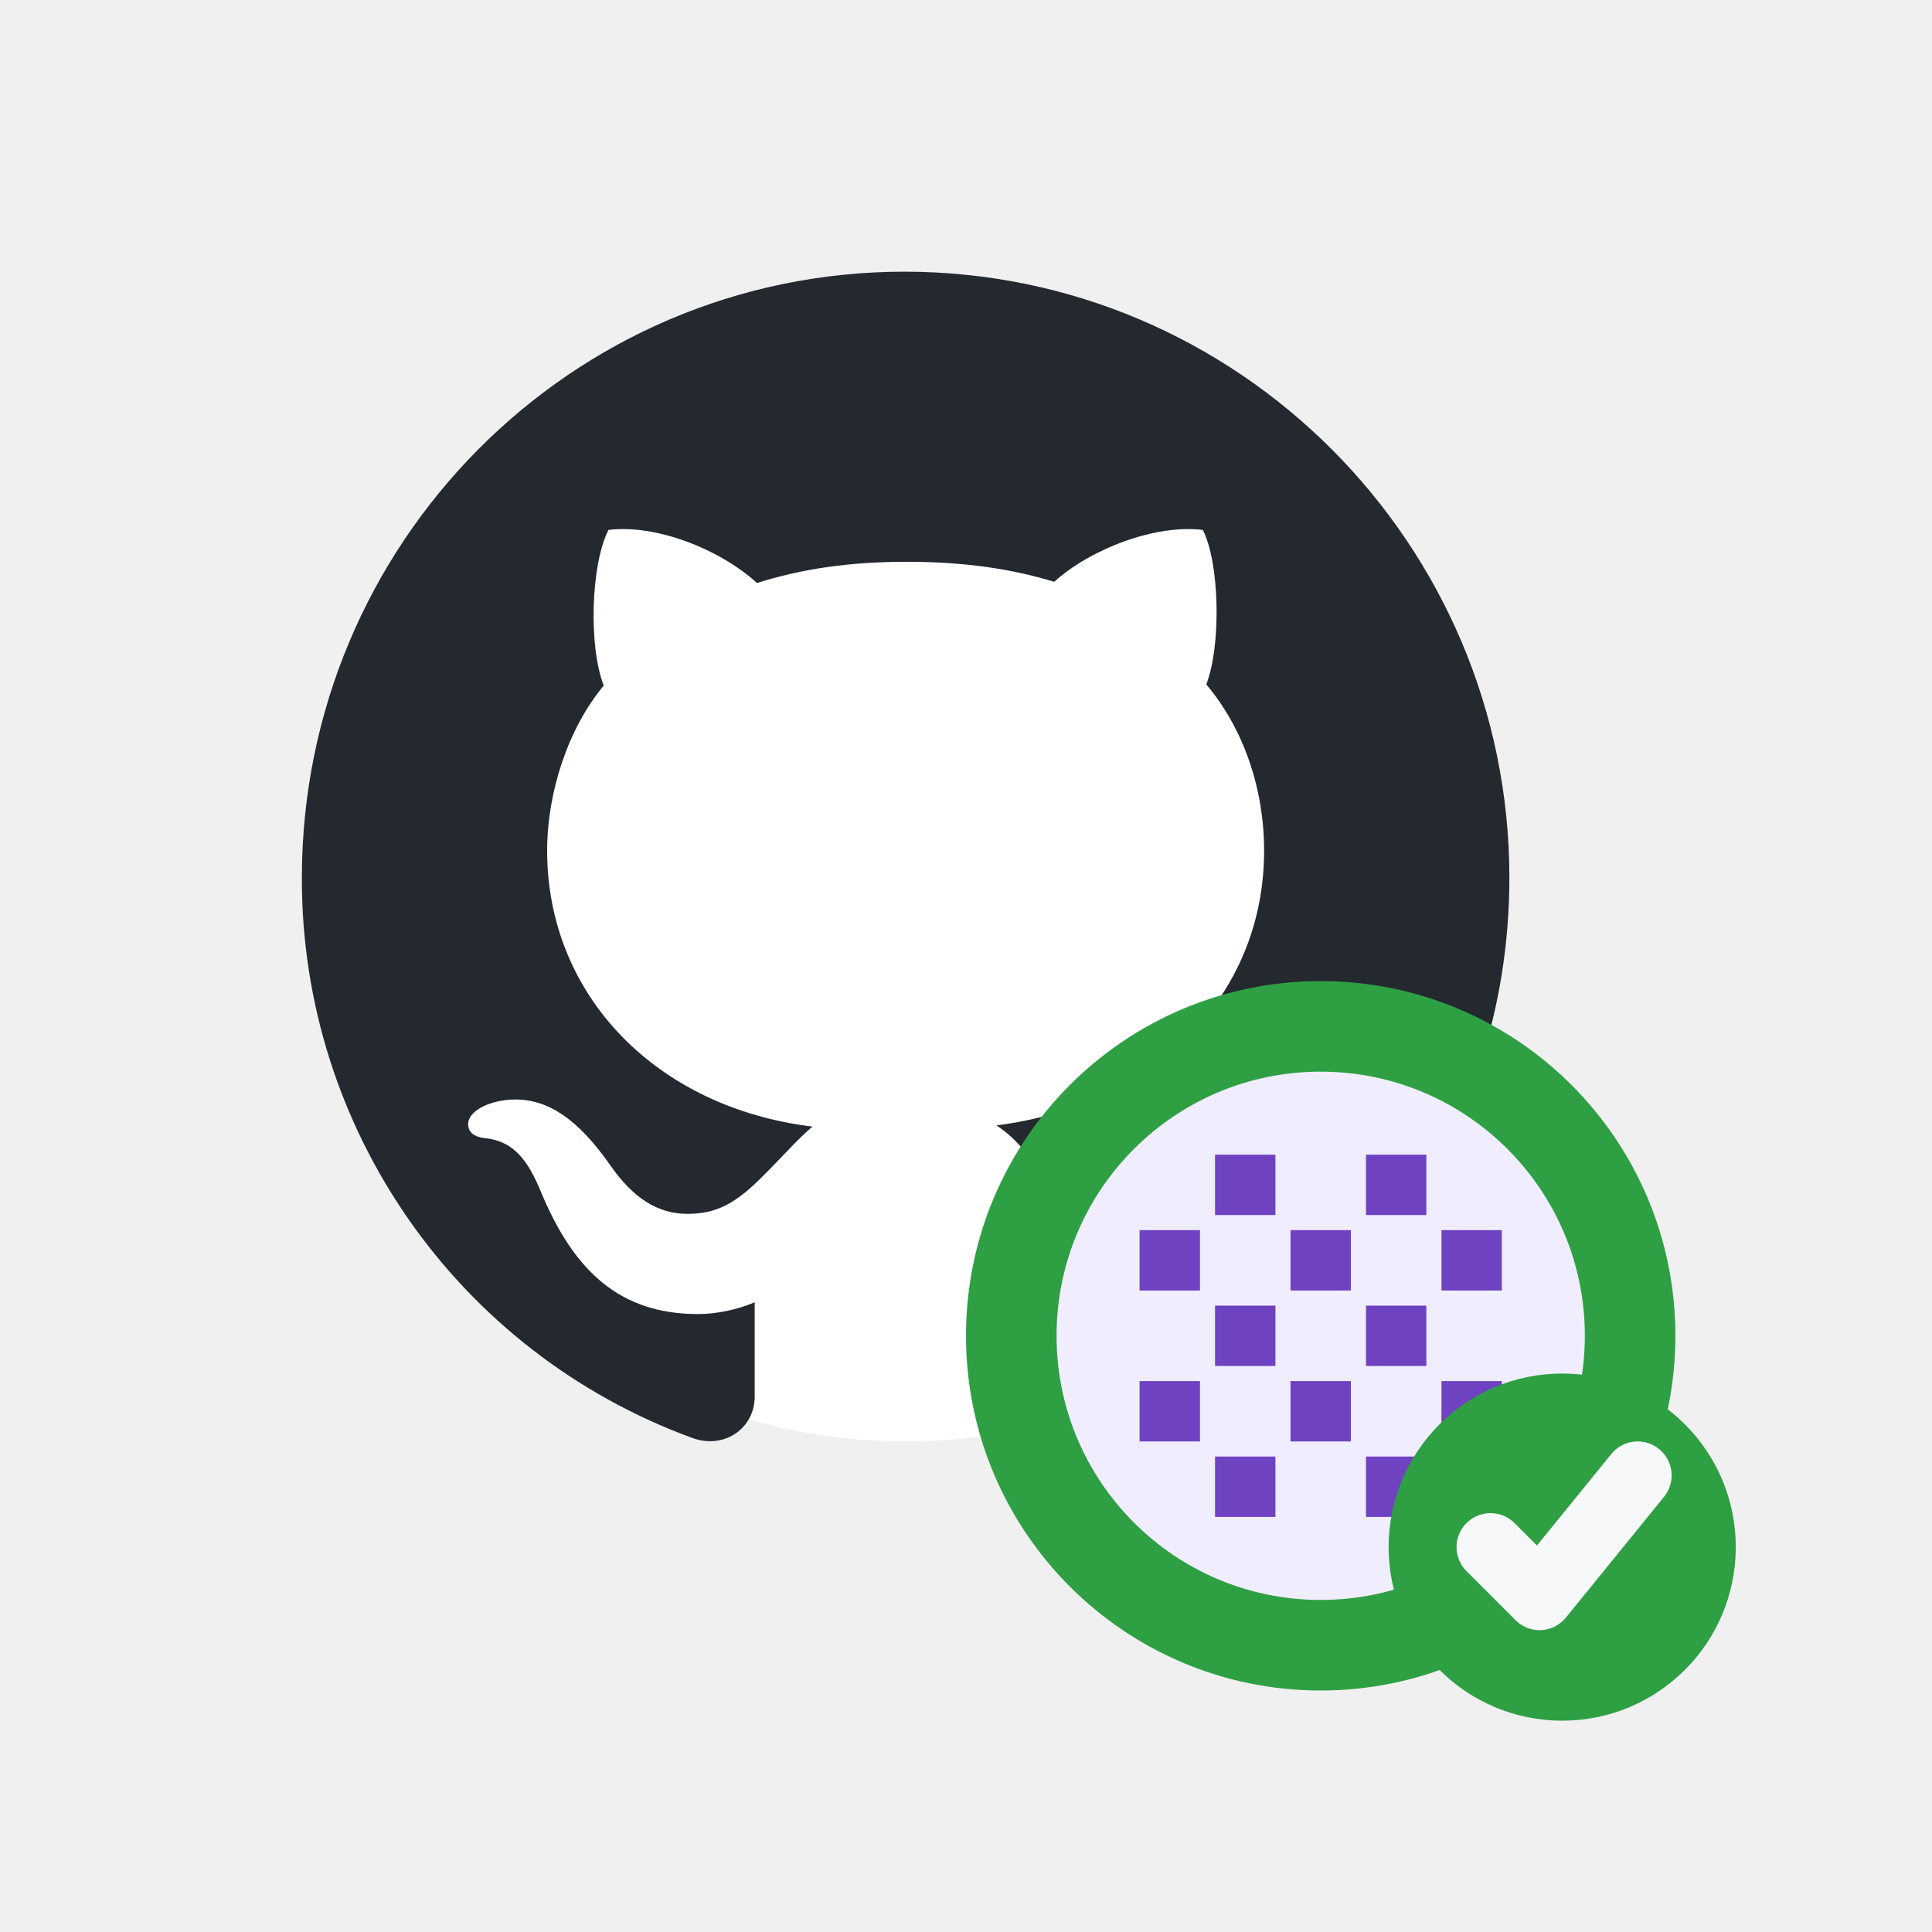
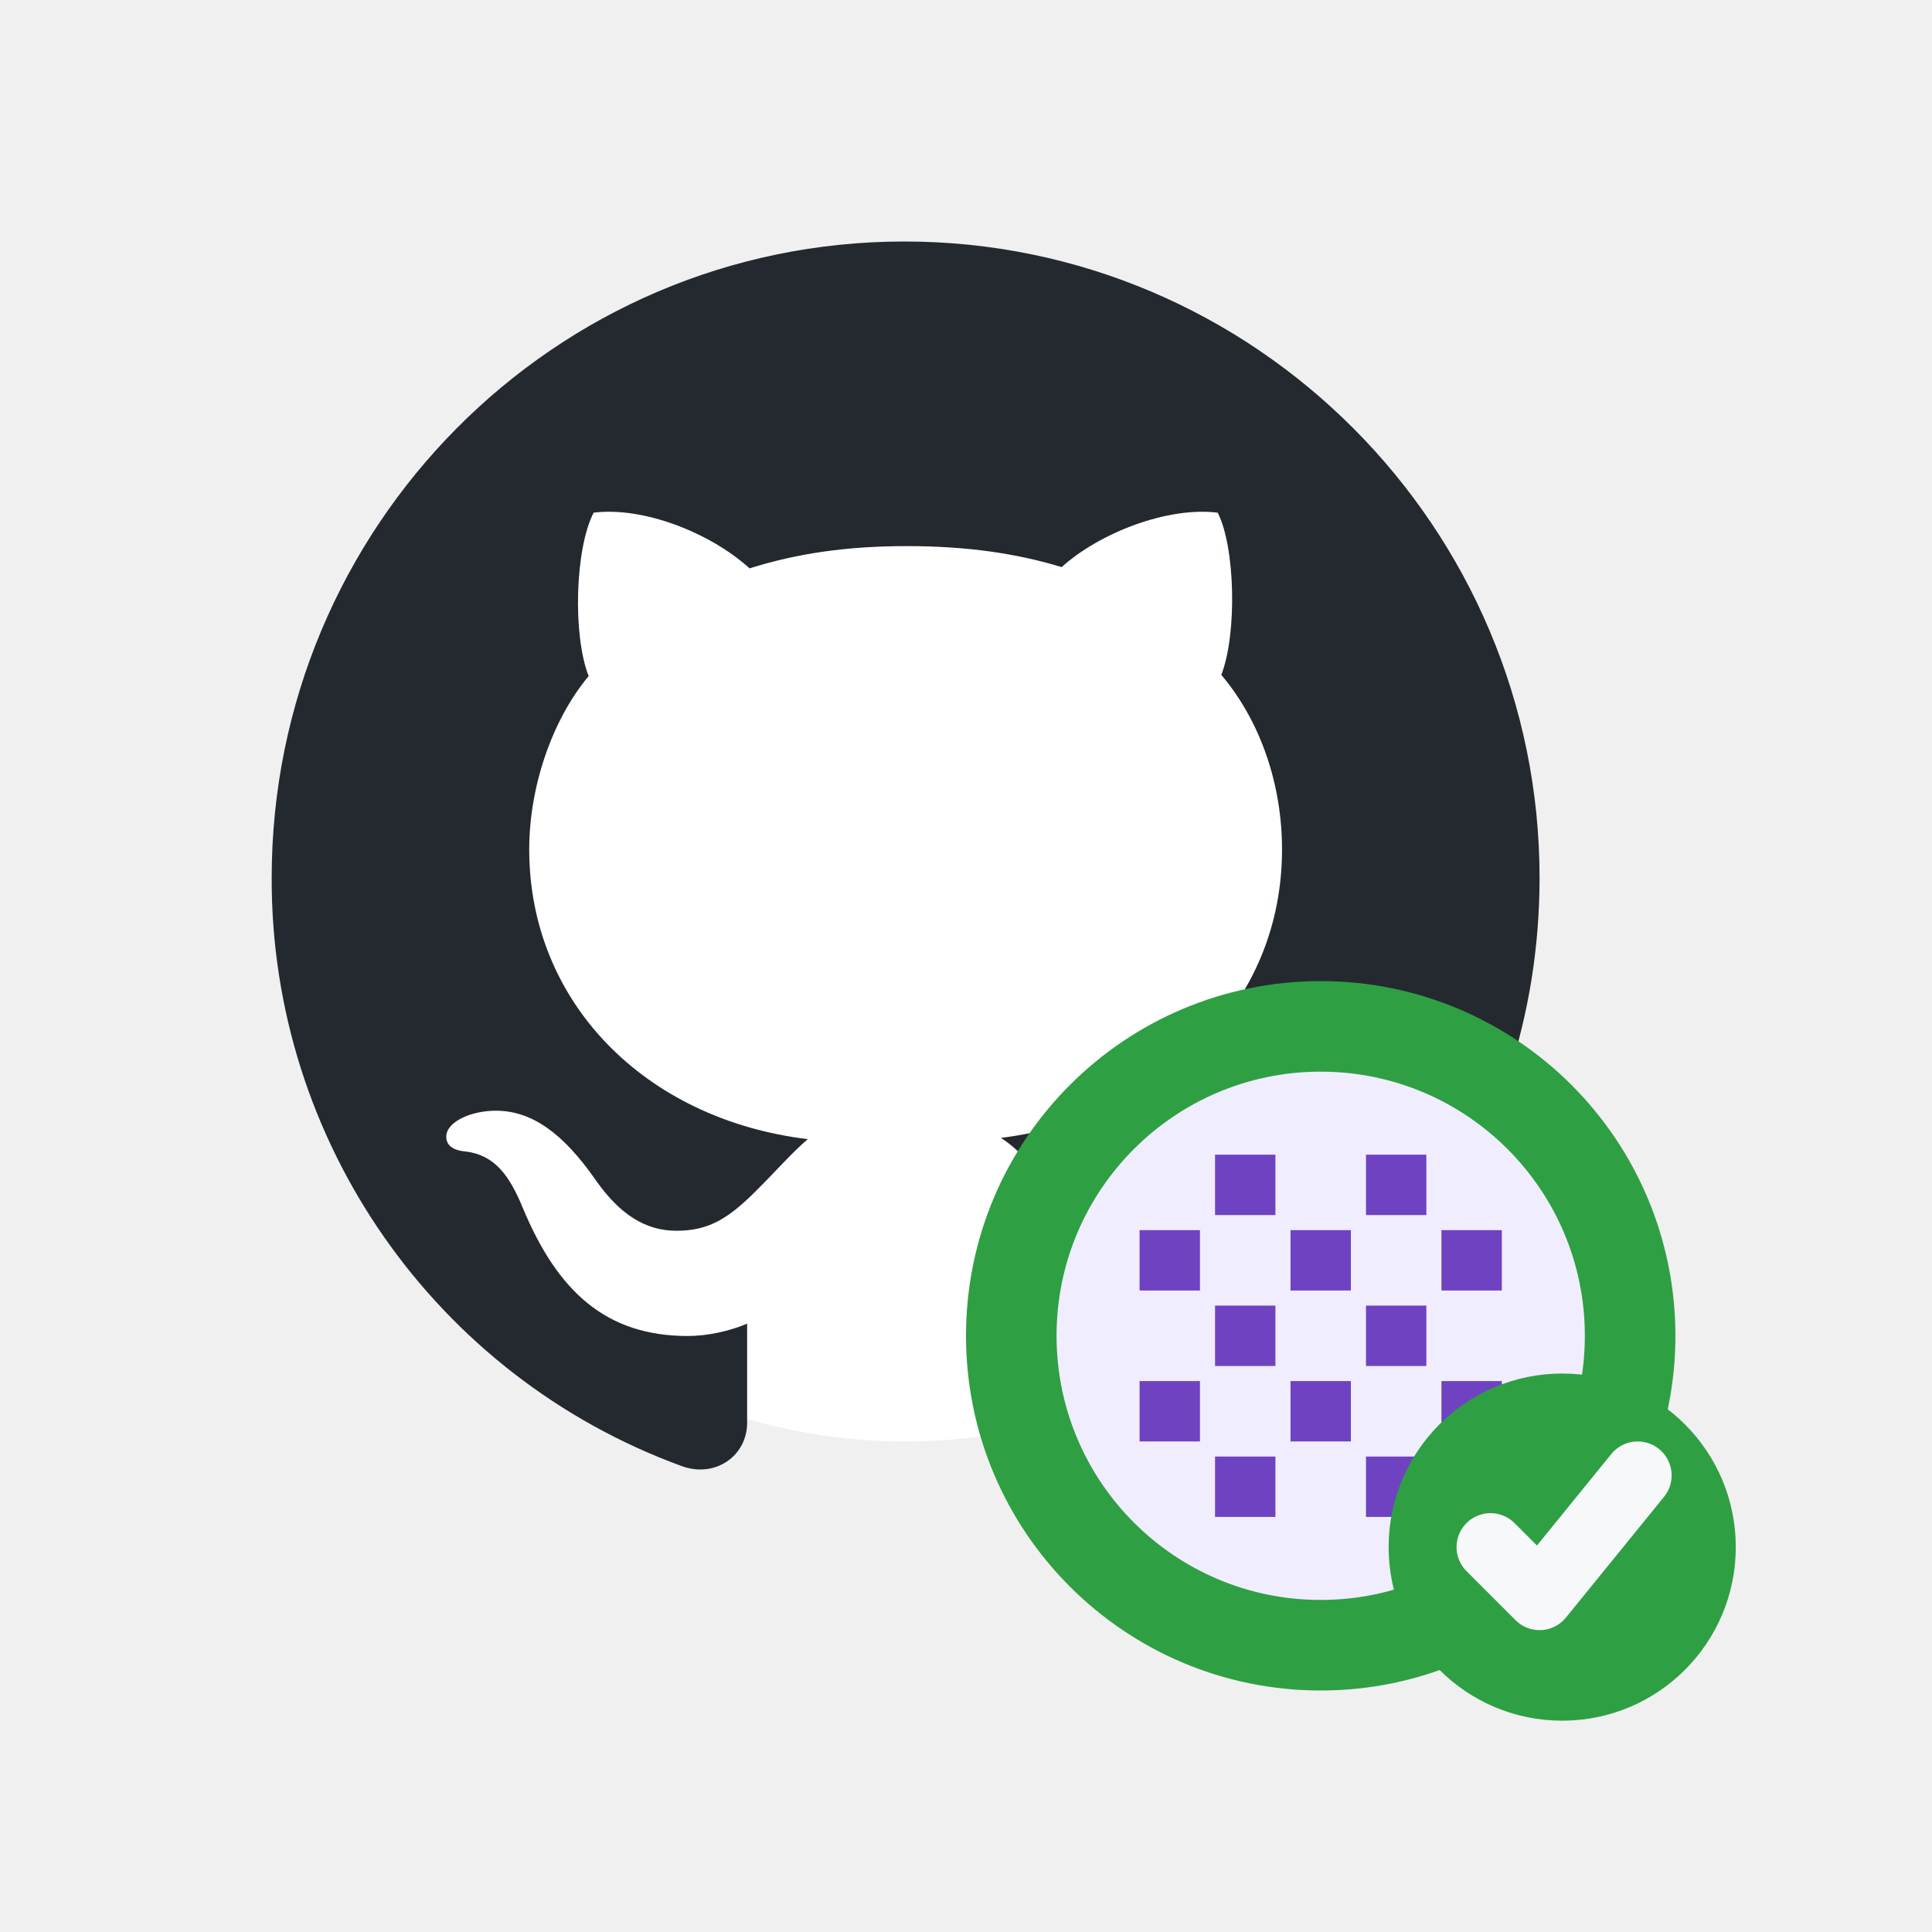
<svg xmlns="http://www.w3.org/2000/svg" width="512" height="512" viewBox="0 0 512 512" fill="none">
  <circle cx="240" cy="232" r="150" fill="#FFFFFF" />
-   <g transform="translate(80 72) scale(20)">
+   <g transform="translate(72 64) scale(21)">
    <path fill="#24292F" d="M6.766 11.328c-2.063-.25-3.516-1.734-3.516-3.656 0-.781.281-1.625.75-2.188-.203-.515-.172-1.609.063-2.062.625-.078 1.468.25 1.968.703.594-.187 1.219-.281 1.985-.281.765 0 1.39.094 1.953.265.484-.437 1.344-.765 1.969-.687.218.422.25 1.515.046 2.047.5.593.766 1.39.766 2.203 0 1.922-1.453 3.375-3.547 3.64.531.344.89 1.094.89 1.954v1.625c0 .468.391.734.86.547C13.781 14.359 16 11.53 16 8.03 16 3.61 12.406 0 7.984 0 3.563 0 0 3.61 0 8.031a7.88 7.88 0 0 0 5.172 7.422c.422.156.828-.125.828-.547v-1.25c-.219.094-.5.156-.75.156-1.031 0-1.64-.562-2.078-1.609-.172-.422-.36-.672-.719-.719-.187-.015-.25-.093-.25-.187 0-.188.313-.328.625-.328.453 0 .844.281 1.25.86.313.452.64.655 1.031.655s.641-.14 1-.5c.266-.265.47-.5.657-.656" />
  </g>
  <circle cx="350" cy="354" r="82" fill="#F0EDFF" stroke="#2EA043" stroke-width="24" />
  <g fill="#6F42C1">
    <rect x="322" y="306" width="16" height="16" />
    <rect x="362" y="306" width="16" height="16" />
    <rect x="302" y="326" width="16" height="16" />
    <rect x="342" y="326" width="16" height="16" />
    <rect x="382" y="326" width="16" height="16" />
    <rect x="322" y="346" width="16" height="16" />
    <rect x="362" y="346" width="16" height="16" />
    <rect x="302" y="366" width="16" height="16" />
    <rect x="342" y="366" width="16" height="16" />
    <rect x="382" y="366" width="16" height="16" />
    <rect x="322" y="386" width="16" height="16" />
    <rect x="362" y="386" width="16" height="16" />
  </g>
  <circle cx="414" cy="410" r="46" fill="#2EA043" />
  <path d="M395 410L408 423L434 391" stroke="#F6F8FA" stroke-width="18" stroke-linecap="round" stroke-linejoin="round" />
</svg>
